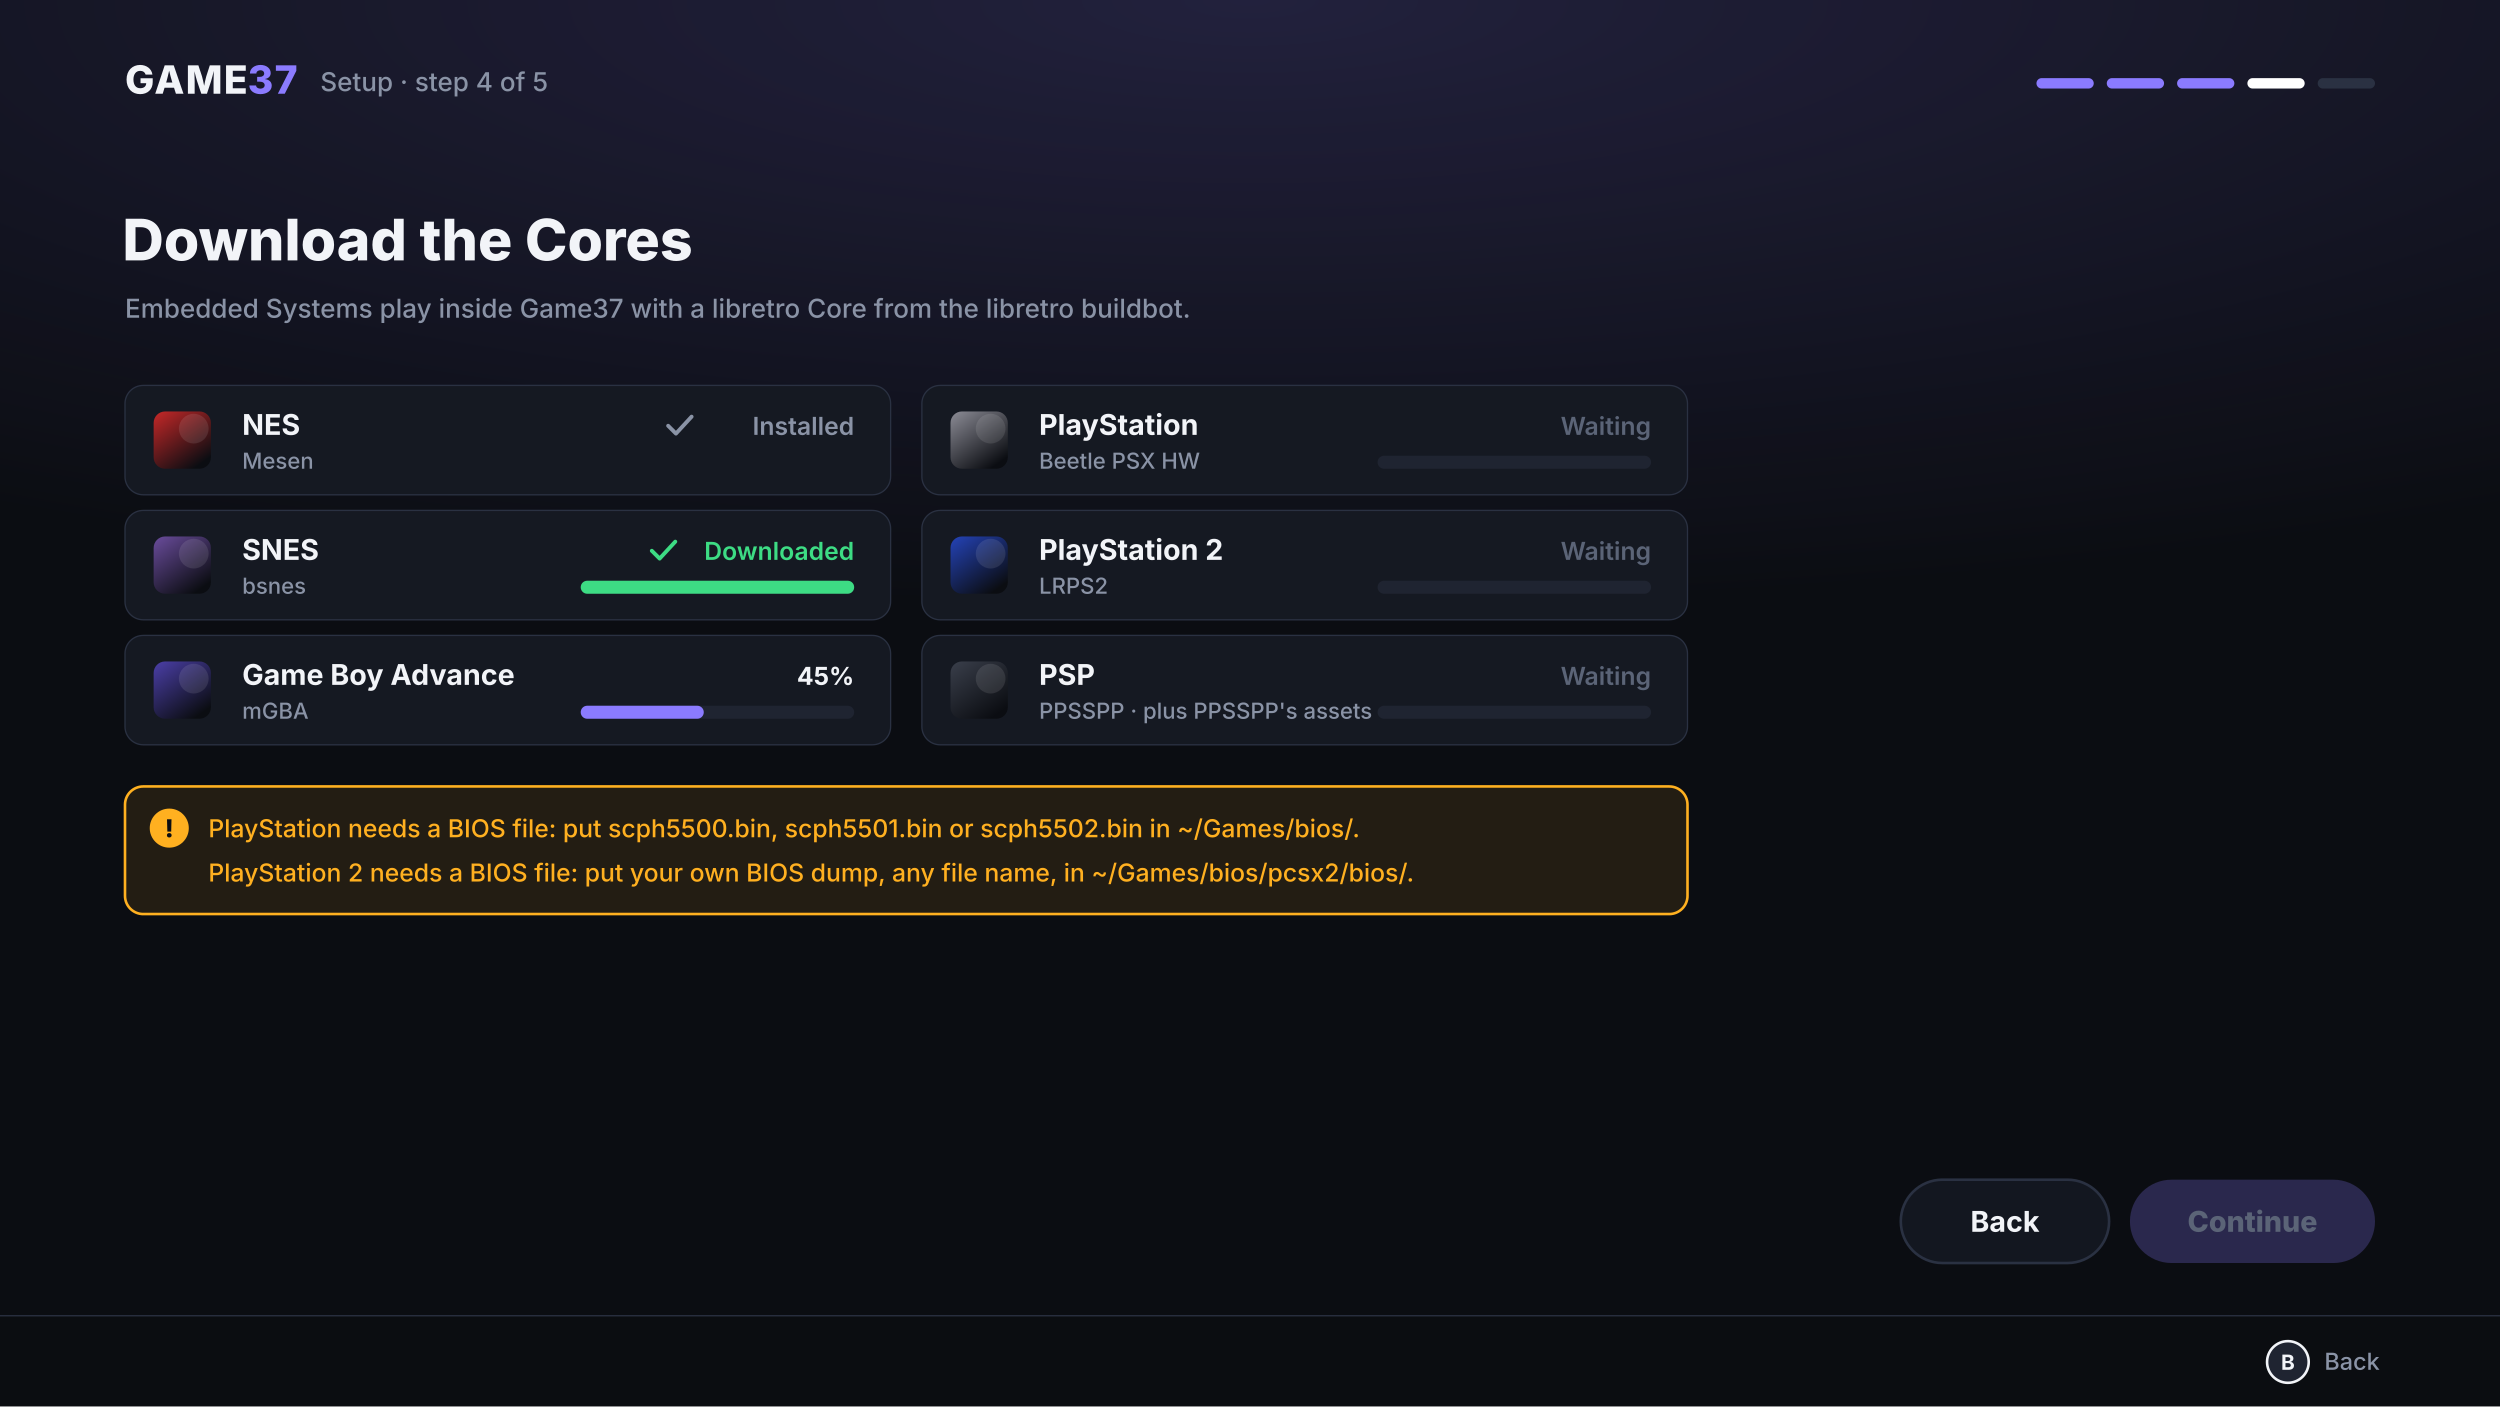
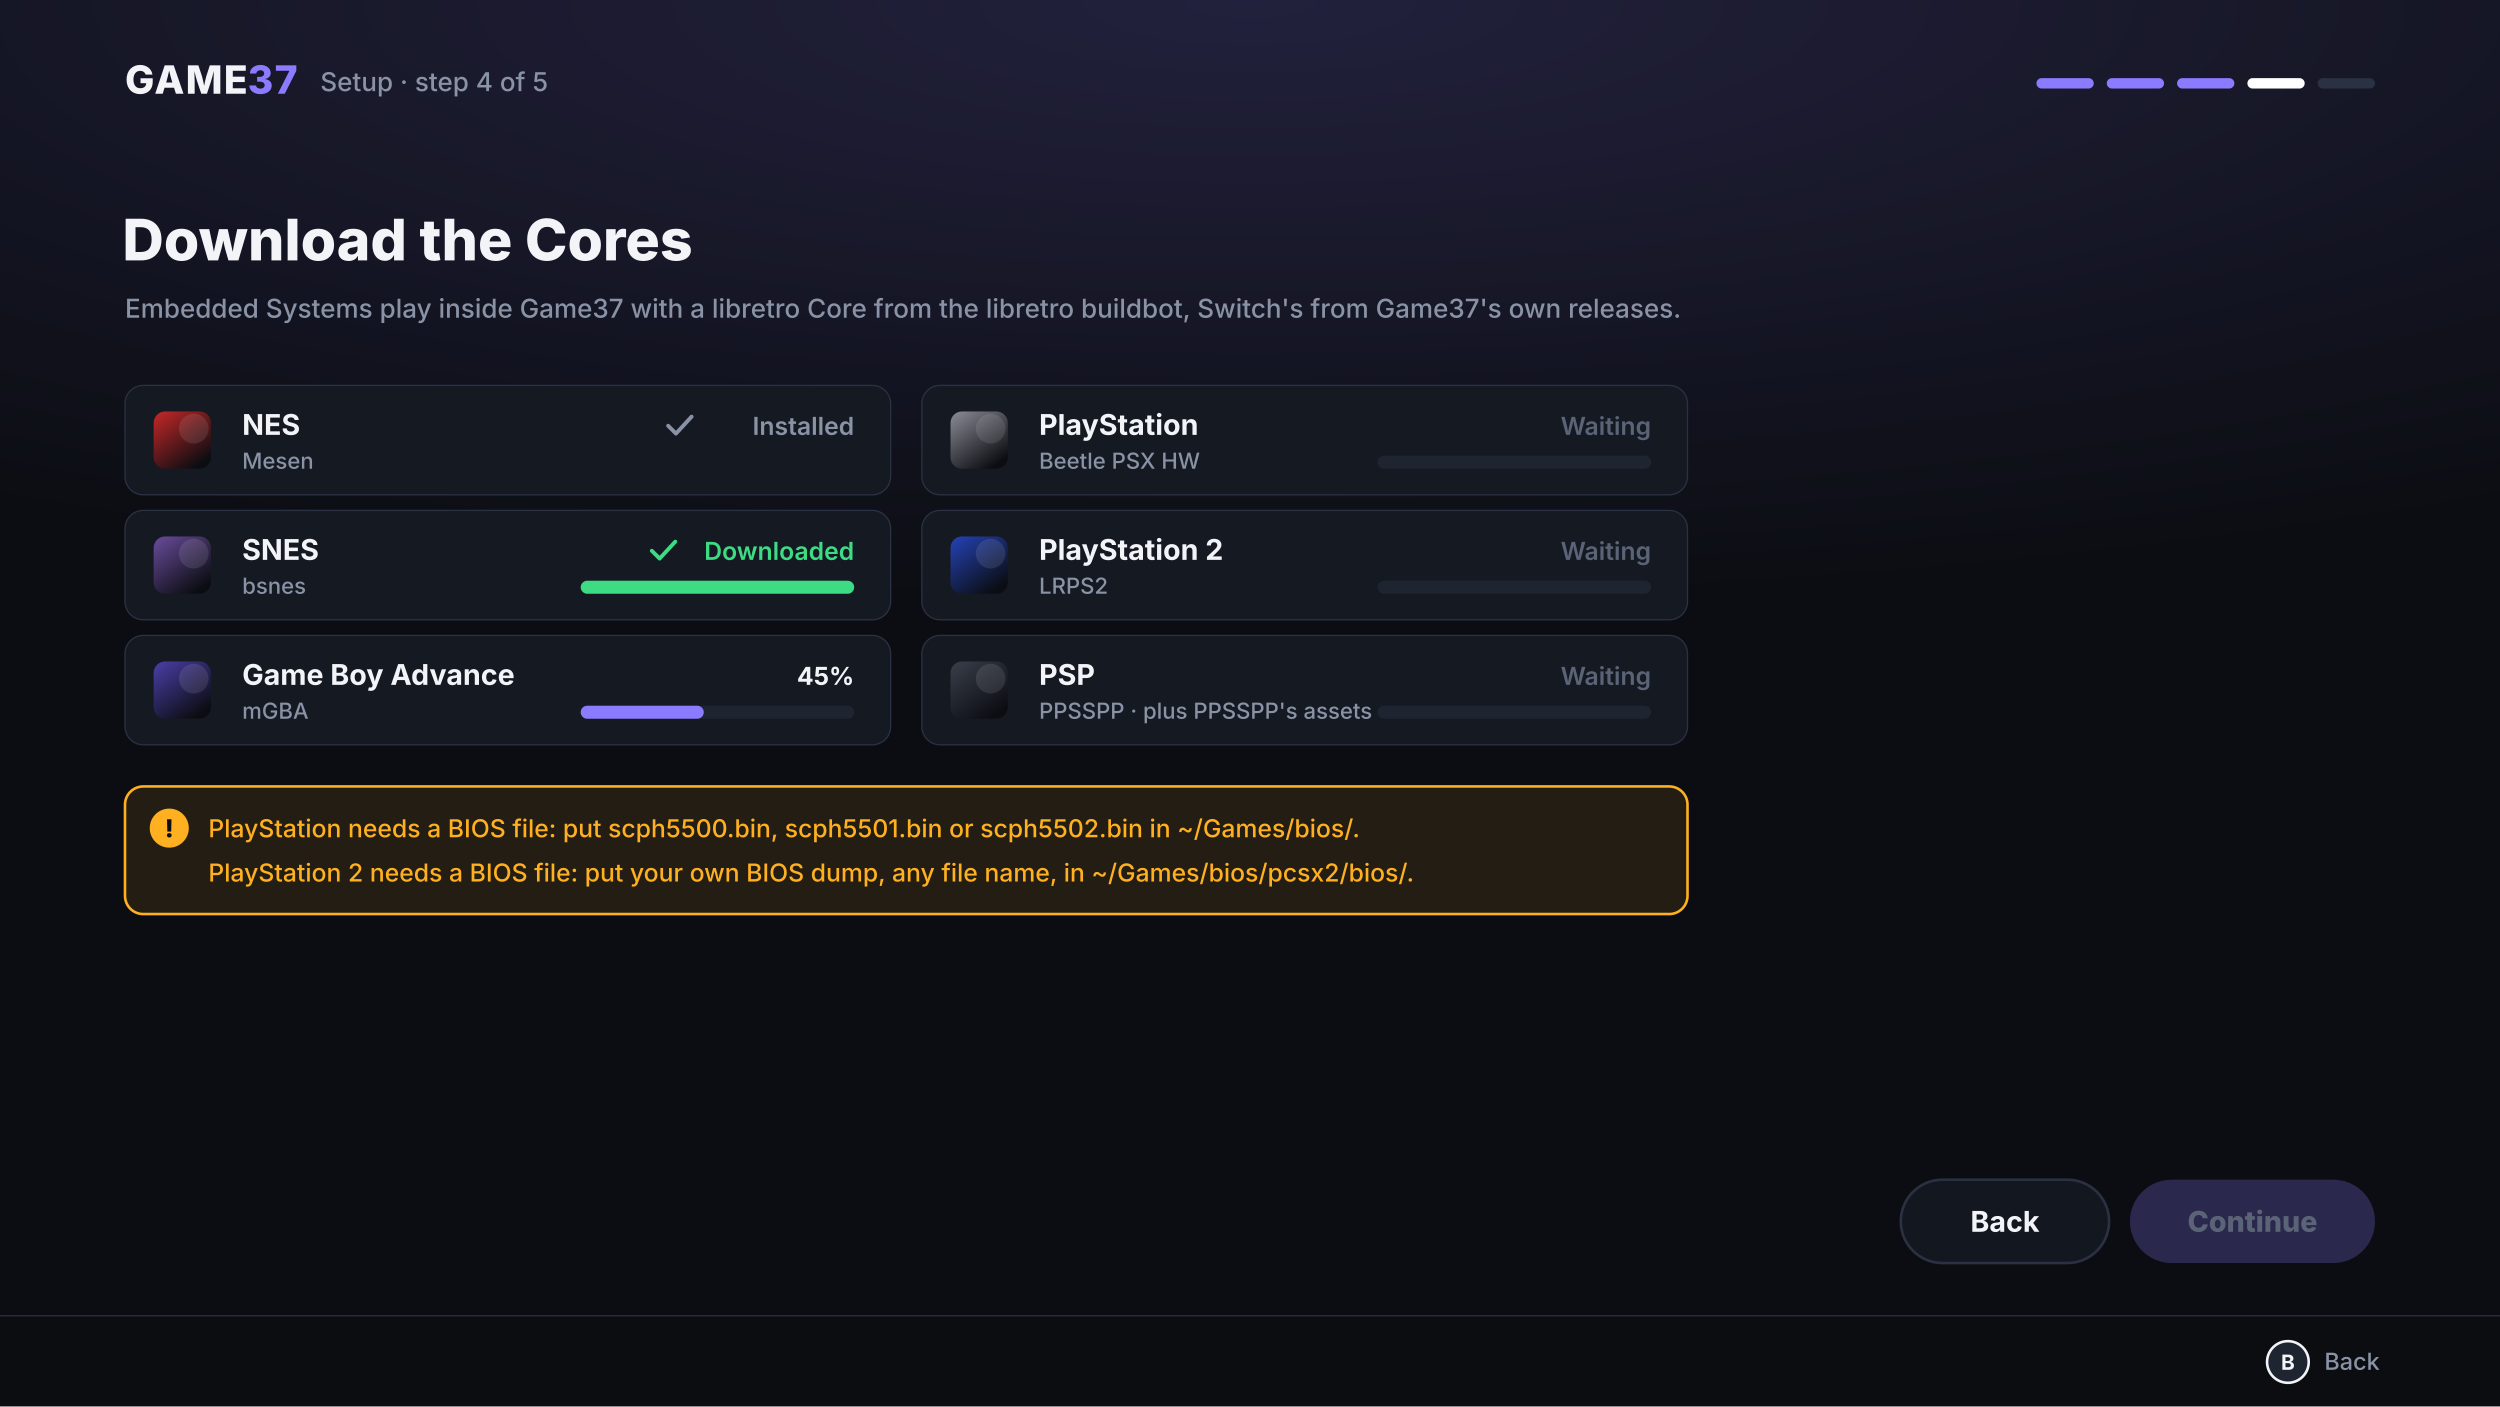
<svg xmlns="http://www.w3.org/2000/svg" width="1920" height="1080" viewBox="0 0 1920 1080">
  <defs>
    <radialGradient id="rg1" cx="0.5" cy="0" r="0.9">
      <stop offset="0" stop-color="#8B7BFF" stop-opacity="0.18" />
      <stop offset="1" stop-color="#8B7BFF" stop-opacity="0" />
    </radialGradient>
    <linearGradient id="lg2" x1="0" y1="0" x2="0.7" y2="1">
      <stop offset="0" stop-color="#C62828" stop-opacity="1" />
      <stop offset="1" stop-color="#0B0D12" stop-opacity="1" />
    </linearGradient>
    <linearGradient id="lg3" x1="0" y1="0" x2="0.7" y2="1">
      <stop offset="0" stop-color="#6A4C9C" stop-opacity="1" />
      <stop offset="1" stop-color="#0B0D12" stop-opacity="1" />
    </linearGradient>
    <linearGradient id="lg4" x1="0" y1="0" x2="0.7" y2="1">
      <stop offset="0" stop-color="#4B3FA8" stop-opacity="1" />
      <stop offset="1" stop-color="#0B0D12" stop-opacity="1" />
    </linearGradient>
    <linearGradient id="lg5" x1="0" y1="0" x2="0.7" y2="1">
      <stop offset="0" stop-color="#8C8C96" stop-opacity="1" />
      <stop offset="1" stop-color="#0B0D12" stop-opacity="1" />
    </linearGradient>
    <linearGradient id="lg6" x1="0" y1="0" x2="0.7" y2="1">
      <stop offset="0" stop-color="#2443B8" stop-opacity="1" />
      <stop offset="1" stop-color="#0B0D12" stop-opacity="1" />
    </linearGradient>
    <linearGradient id="lg7" x1="0" y1="0" x2="0.7" y2="1">
      <stop offset="0" stop-color="#3A3F4B" stop-opacity="1" />
      <stop offset="1" stop-color="#0B0D12" stop-opacity="1" />
    </linearGradient>
  </defs>
  <rect x="0.0" y="0.0" width="1920.0" height="1080.0" rx="0" fill="#0B0D12" fill-opacity="1" />
  <rect x="0.0" y="0.0" width="1920.0" height="520.0" rx="0" fill="url(#rg1)" fill-opacity="1" />
  <text x="96" y="72" font-family="Inter, 'Helvetica Neue', Arial, sans-serif" font-size="30" font-weight="800" fill="#F2F4F8" letter-spacing="1">GAME<tspan fill="#8B7BFF">37</tspan>
  </text>
  <text x="246.0" y="70.0" font-family="Inter, 'Helvetica Neue', Arial, sans-serif" font-size="20" font-weight="500" fill="#8A93A6" fill-opacity="1" text-anchor="start" letter-spacing="0">Setup · step 4 of 5</text>
  <rect x="1564.0" y="60.0" width="44.0" height="8.0" rx="4" fill="#8B7BFF" fill-opacity="1" />
  <rect x="1618.0" y="60.0" width="44.0" height="8.0" rx="4" fill="#8B7BFF" fill-opacity="1" />
  <rect x="1672.0" y="60.0" width="44.0" height="8.0" rx="4" fill="#8B7BFF" fill-opacity="1" />
  <rect x="1726.0" y="60.0" width="44.0" height="8.0" rx="4" fill="#FFFFFF" fill-opacity="1" />
  <rect x="1780.0" y="60.0" width="44.0" height="8.0" rx="4" fill="#2A3142" fill-opacity="1" />
  <text x="94.0" y="200.0" font-family="Inter, 'Helvetica Neue', Arial, sans-serif" font-size="44" font-weight="800" fill="#F2F4F8" fill-opacity="1" text-anchor="start" letter-spacing="0">Download the Cores</text>
-   <text x="96.0" y="244.0" font-family="Inter, 'Helvetica Neue', Arial, sans-serif" font-size="20" font-weight="500" fill="#8A93A6" fill-opacity="1" text-anchor="start" letter-spacing="0">Embedded Systems play inside Game37 with a libretro Core from the libretro buildbot.</text>
+   <text x="96.0" y="244.0" font-family="Inter, 'Helvetica Neue', Arial, sans-serif" font-size="20" font-weight="500" fill="#8A93A6" fill-opacity="1" text-anchor="start" letter-spacing="0">Embedded Systems play inside Game37 with a libretro Core from the libretro buildbot, Switch's from Game37's own releases.</text>
  <rect x="96.0" y="296.0" width="588.0" height="84.0" rx="14" fill="#151922" fill-opacity="1" stroke="#2A3142" stroke-width="1" />
  <rect x="118.0" y="316.0" width="44.0" height="44.0" rx="8.8" fill="url(#lg2)" fill-opacity="1" />
  <circle cx="148.8" cy="329.2" r="11.4" fill="#FFFFFF" fill-opacity="0.1" />
  <text x="186.0" y="334.0" font-family="Inter, 'Helvetica Neue', Arial, sans-serif" font-size="22" font-weight="700" fill="#F2F4F8" fill-opacity="1" text-anchor="start" letter-spacing="0">NES</text>
  <text x="186.0" y="360.0" font-family="Inter, 'Helvetica Neue', Arial, sans-serif" font-size="17" font-weight="500" fill="#8A93A6" fill-opacity="1" text-anchor="start" letter-spacing="0">Mesen</text>
  <text x="656.0" y="334.0" font-family="Inter, 'Helvetica Neue', Arial, sans-serif" font-size="19" font-weight="600" fill="#8A93A6" fill-opacity="1" text-anchor="end" letter-spacing="0">Installed</text>
  <path d="M513.14,327 l6,6 l12,-13" fill="none" stroke="#8A93A6" stroke-width="3" stroke-linecap="round" stroke-linejoin="round" />
  <rect x="96.0" y="392.0" width="588.0" height="84.0" rx="14" fill="#151922" fill-opacity="1" stroke="#2A3142" stroke-width="1" />
  <rect x="118.0" y="412.0" width="44.0" height="44.0" rx="8.8" fill="url(#lg3)" fill-opacity="1" />
  <circle cx="148.8" cy="425.2" r="11.4" fill="#FFFFFF" fill-opacity="0.1" />
  <text x="186.0" y="430.0" font-family="Inter, 'Helvetica Neue', Arial, sans-serif" font-size="22" font-weight="700" fill="#F2F4F8" fill-opacity="1" text-anchor="start" letter-spacing="0">SNES</text>
  <text x="186.0" y="456.0" font-family="Inter, 'Helvetica Neue', Arial, sans-serif" font-size="17" font-weight="500" fill="#8A93A6" fill-opacity="1" text-anchor="start" letter-spacing="0">bsnes</text>
  <rect x="446.0" y="446.0" width="210.0" height="10.0" rx="5" fill="#1F2431" fill-opacity="1" />
  <rect x="446.0" y="446.0" width="210.0" height="10.0" rx="5" fill="#3DDC84" fill-opacity="1" />
  <text x="656.0" y="430.0" font-family="Inter, 'Helvetica Neue', Arial, sans-serif" font-size="19" font-weight="600" fill="#3DDC84" fill-opacity="1" text-anchor="end" letter-spacing="0">Downloaded</text>
  <path d="M500.6,423 l6,6 l12,-13" fill="none" stroke="#3DDC84" stroke-width="3" stroke-linecap="round" stroke-linejoin="round" />
  <rect x="96.0" y="488.0" width="588.0" height="84.0" rx="14" fill="#151922" fill-opacity="1" stroke="#2A3142" stroke-width="1" />
  <rect x="118.0" y="508.0" width="44.0" height="44.0" rx="8.8" fill="url(#lg4)" fill-opacity="1" />
  <circle cx="148.8" cy="521.2" r="11.4" fill="#FFFFFF" fill-opacity="0.1" />
  <text x="186.0" y="526.0" font-family="Inter, 'Helvetica Neue', Arial, sans-serif" font-size="22" font-weight="700" fill="#F2F4F8" fill-opacity="1" text-anchor="start" letter-spacing="0">Game Boy Advance</text>
  <text x="186.0" y="552.0" font-family="Inter, 'Helvetica Neue', Arial, sans-serif" font-size="17" font-weight="500" fill="#8A93A6" fill-opacity="1" text-anchor="start" letter-spacing="0">mGBA</text>
  <rect x="446.0" y="542.0" width="210.0" height="10.0" rx="5" fill="#1F2431" fill-opacity="1" />
  <rect x="446.0" y="542.0" width="94.5" height="10.0" rx="5" fill="#8B7BFF" fill-opacity="1" />
  <text x="656.0" y="526.0" font-family="Inter, 'Helvetica Neue', Arial, sans-serif" font-size="19" font-weight="700" fill="#F2F4F8" fill-opacity="1" text-anchor="end" letter-spacing="0">45%</text>
  <rect x="708.0" y="296.0" width="588.0" height="84.0" rx="14" fill="#151922" fill-opacity="1" stroke="#2A3142" stroke-width="1" />
  <rect x="730.0" y="316.0" width="44.0" height="44.0" rx="8.8" fill="url(#lg5)" fill-opacity="1" />
  <circle cx="760.8" cy="329.2" r="11.4" fill="#FFFFFF" fill-opacity="0.1" />
  <text x="798.0" y="334.0" font-family="Inter, 'Helvetica Neue', Arial, sans-serif" font-size="22" font-weight="700" fill="#F2F4F8" fill-opacity="1" text-anchor="start" letter-spacing="0">PlayStation</text>
  <text x="798.0" y="360.0" font-family="Inter, 'Helvetica Neue', Arial, sans-serif" font-size="17" font-weight="500" fill="#8A93A6" fill-opacity="1" text-anchor="start" letter-spacing="0">Beetle PSX HW</text>
  <rect x="1058.0" y="350.0" width="210.0" height="10.0" rx="5" fill="#1F2431" fill-opacity="1" />
  <text x="1268.0" y="334.0" font-family="Inter, 'Helvetica Neue', Arial, sans-serif" font-size="19" font-weight="600" fill="#5B6477" fill-opacity="1" text-anchor="end" letter-spacing="0">Waiting</text>
  <rect x="708.0" y="392.0" width="588.0" height="84.0" rx="14" fill="#151922" fill-opacity="1" stroke="#2A3142" stroke-width="1" />
  <rect x="730.0" y="412.0" width="44.0" height="44.0" rx="8.8" fill="url(#lg6)" fill-opacity="1" />
  <circle cx="760.8" cy="425.2" r="11.4" fill="#FFFFFF" fill-opacity="0.1" />
  <text x="798.0" y="430.0" font-family="Inter, 'Helvetica Neue', Arial, sans-serif" font-size="22" font-weight="700" fill="#F2F4F8" fill-opacity="1" text-anchor="start" letter-spacing="0">PlayStation 2</text>
  <text x="798.0" y="456.0" font-family="Inter, 'Helvetica Neue', Arial, sans-serif" font-size="17" font-weight="500" fill="#8A93A6" fill-opacity="1" text-anchor="start" letter-spacing="0">LRPS2</text>
  <rect x="1058.0" y="446.0" width="210.0" height="10.0" rx="5" fill="#1F2431" fill-opacity="1" />
  <text x="1268.0" y="430.0" font-family="Inter, 'Helvetica Neue', Arial, sans-serif" font-size="19" font-weight="600" fill="#5B6477" fill-opacity="1" text-anchor="end" letter-spacing="0">Waiting</text>
  <rect x="708.0" y="488.0" width="588.0" height="84.0" rx="14" fill="#151922" fill-opacity="1" stroke="#2A3142" stroke-width="1" />
  <rect x="730.0" y="508.0" width="44.0" height="44.0" rx="8.8" fill="url(#lg7)" fill-opacity="1" />
  <circle cx="760.8" cy="521.2" r="11.4" fill="#FFFFFF" fill-opacity="0.1" />
  <text x="798.0" y="526.0" font-family="Inter, 'Helvetica Neue', Arial, sans-serif" font-size="22" font-weight="700" fill="#F2F4F8" fill-opacity="1" text-anchor="start" letter-spacing="0">PSP</text>
  <text x="798.0" y="552.0" font-family="Inter, 'Helvetica Neue', Arial, sans-serif" font-size="17" font-weight="500" fill="#8A93A6" fill-opacity="1" text-anchor="start" letter-spacing="0">PPSSPP  ·  plus PPSSPP's assets</text>
  <rect x="1058.0" y="542.0" width="210.0" height="10.0" rx="5" fill="#1F2431" fill-opacity="1" />
  <text x="1268.0" y="526.0" font-family="Inter, 'Helvetica Neue', Arial, sans-serif" font-size="19" font-weight="600" fill="#5B6477" fill-opacity="1" text-anchor="end" letter-spacing="0">Waiting</text>
  <rect x="96.0" y="604.0" width="1200.0" height="98.0" rx="14" fill="#FFB020" fill-opacity="0.1" />
  <rect x="96.0" y="604.0" width="1200.0" height="98.0" rx="14" fill="none" fill-opacity="0.55" stroke="#FFB020" stroke-width="2" />
  <circle cx="130.0" cy="636.0" r="15.0" fill="#FFB020" fill-opacity="1" />
  <text x="130.0" y="643.0" font-family="Inter, 'Helvetica Neue', Arial, sans-serif" font-size="19" font-weight="800" fill="#0B0D12" fill-opacity="1" text-anchor="middle" letter-spacing="0">!</text>
  <text x="160.0" y="643.0" font-family="Inter, 'Helvetica Neue', Arial, sans-serif" font-size="19" font-weight="500" fill="#FFB020" fill-opacity="1" text-anchor="start" letter-spacing="0">PlayStation needs a BIOS file: put scph5500.bin, scph5501.bin or scph5502.bin in ~/Games/bios/.</text>
  <text x="160.0" y="677.0" font-family="Inter, 'Helvetica Neue', Arial, sans-serif" font-size="19" font-weight="500" fill="#FFB020" fill-opacity="1" text-anchor="start" letter-spacing="0">PlayStation 2 needs a BIOS file: put your own BIOS dump, any file name, in ~/Games/bios/pcsx2/bios/.</text>
  <rect x="1635.8" y="906.0" width="188.2" height="64.0" rx="32" fill="#8B7BFF" fill-opacity="0.25" />
  <text x="1729.9" y="946.0" font-family="Inter, 'Helvetica Neue', Arial, sans-serif" font-size="22" font-weight="800" fill="#5B6477" fill-opacity="1" text-anchor="middle" letter-spacing="0">Continue</text>
  <rect x="1459.8" y="906.0" width="160.0" height="64.0" rx="32" fill="#151922" fill-opacity="0.85" stroke="#2A3142" stroke-width="2" />
  <text x="1539.8" y="946.0" font-family="Inter, 'Helvetica Neue', Arial, sans-serif" font-size="22" font-weight="700" fill="#F2F4F8" fill-opacity="1" text-anchor="middle" letter-spacing="0">Back</text>
  <rect x="0.0" y="1010.0" width="1920.0" height="70.0" rx="0" fill="#0B0D12" fill-opacity="0.92" />
  <rect x="0.0" y="1010.0" width="1920.0" height="1.0" rx="0" fill="#2A3142" fill-opacity="1" />
  <text x="1785.1" y="1052.0" font-family="Inter, 'Helvetica Neue', Arial, sans-serif" font-size="18" font-weight="500" fill="#8A93A6" fill-opacity="1" text-anchor="start" letter-spacing="0">Back</text>
  <circle cx="1757.1" cy="1046.0" r="16.0" fill="#1F2431" fill-opacity="1" stroke="#F2F4F8" stroke-width="2" />
  <text x="1757.1" y="1052.0" font-family="Inter, 'Helvetica Neue', Arial, sans-serif" font-size="16" font-weight="700" fill="#F2F4F8" fill-opacity="1" text-anchor="middle" letter-spacing="0">B</text>
</svg>
